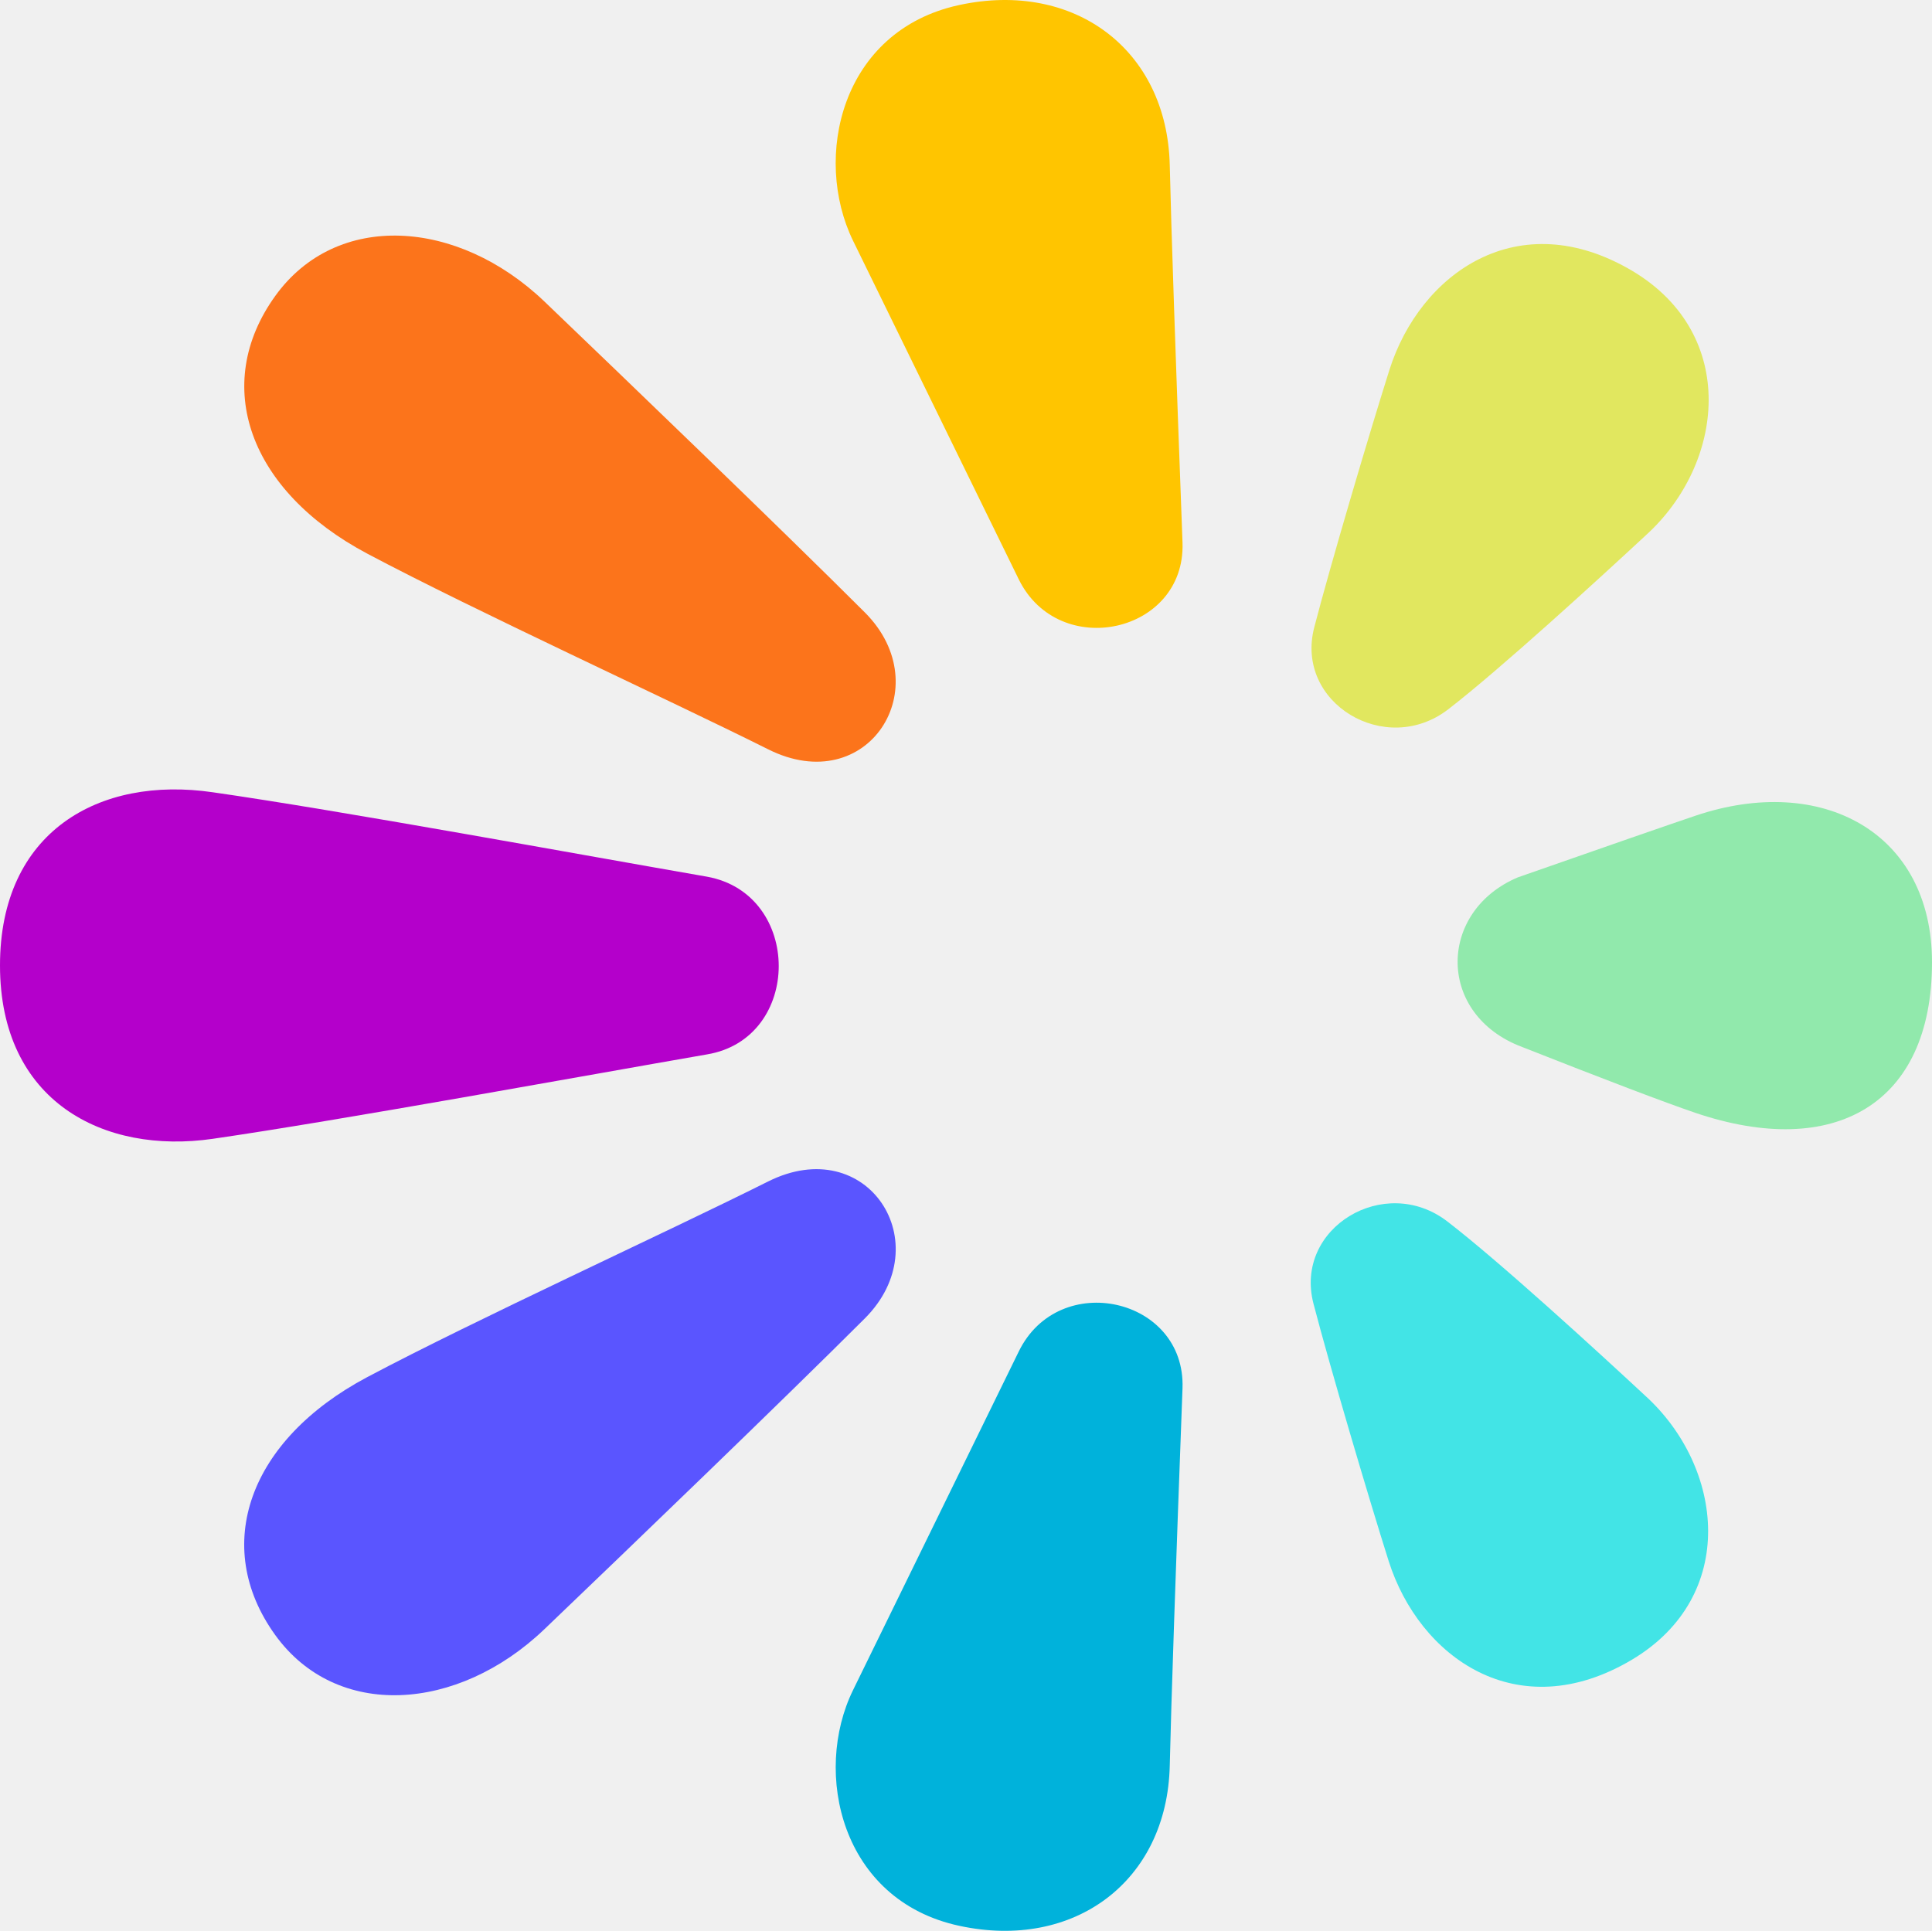
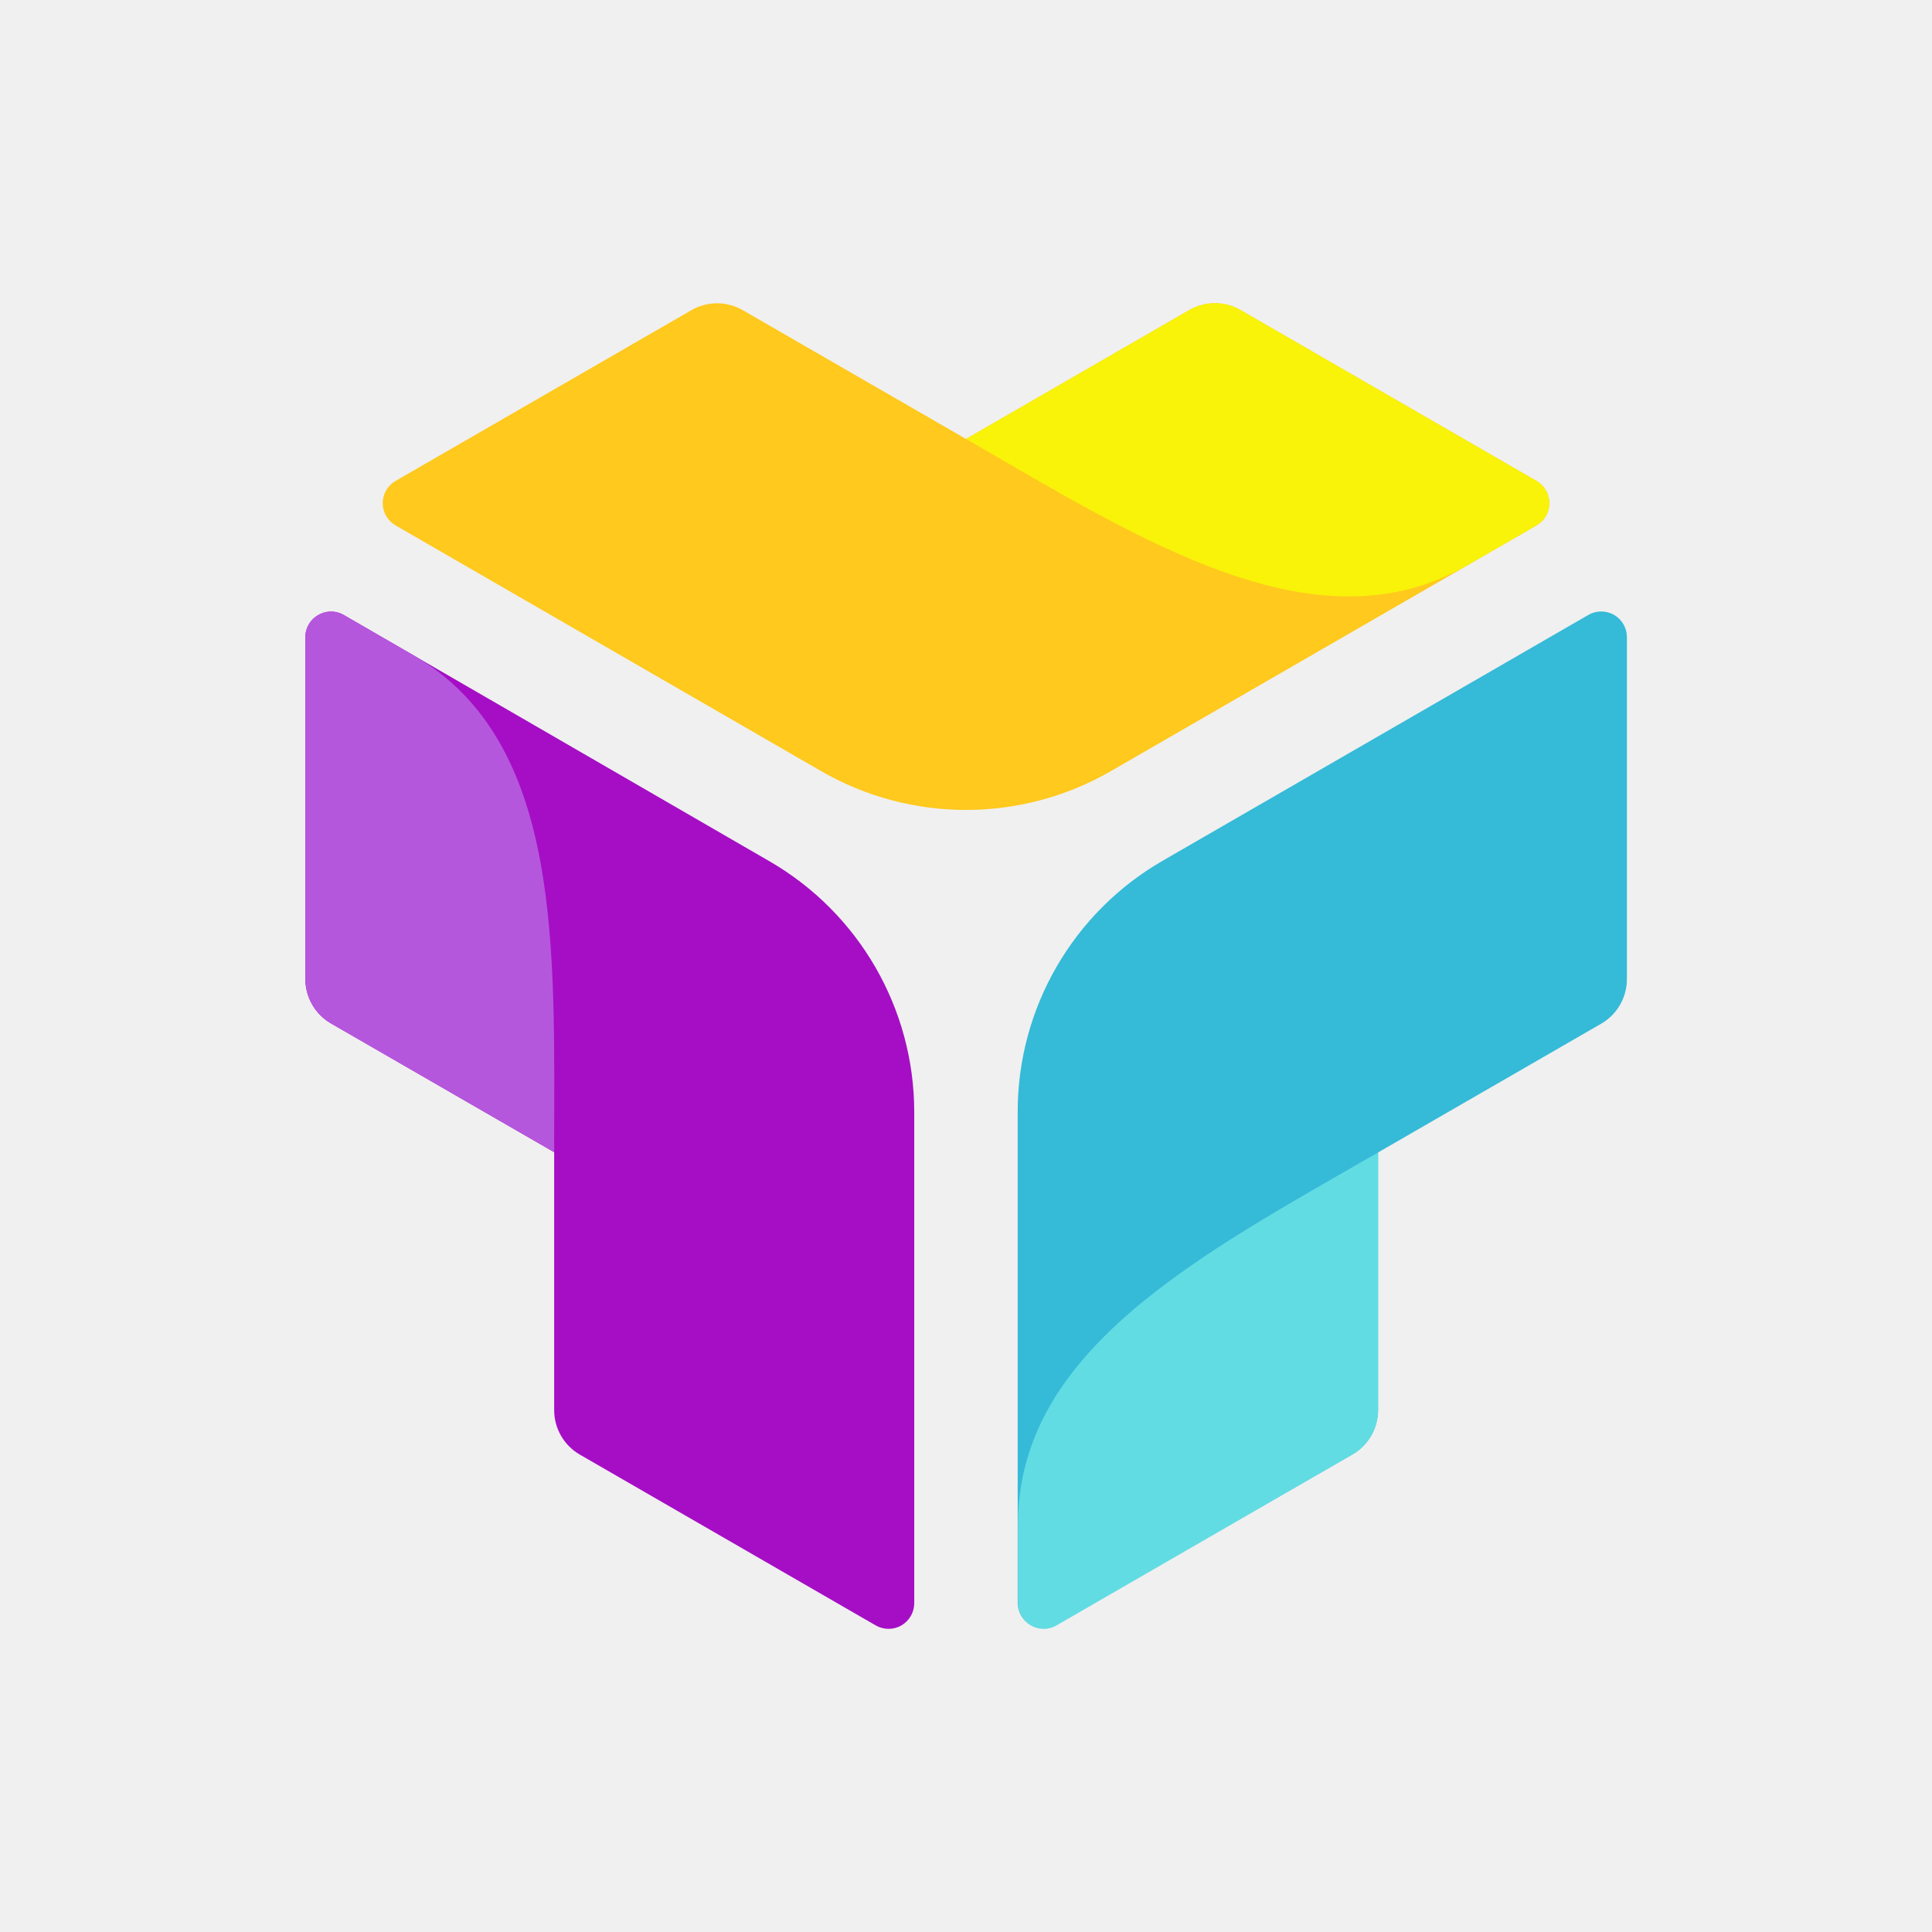
- <svg xmlns="http://www.w3.org/2000/svg" fill="none" version="1.1" width="1456.04" height="1455.326" viewBox="0 0 1456.04 1455.326">
+ <svg xmlns="http://www.w3.org/2000/svg" fill="none" version="1.1" width="2138" height="2138" viewBox="0 0 2138 2138">
+   <defs>
+     <clipPath id="master_svg0_8469_30433">
+       <rect x="0" y="0" width="2138" height="2138" rx="0" />
+     </clipPath>
+   </defs>
  <g>
-     <g />
-     <g>
-       <path d="M891.196,409.121C893.477,477.288,798.179,498.293,767.834,436.764Q675.214,247.323,642.887,181.435C612.443,118.916,633.565,23.105,722.913,3.785C809.682,-14.941,879.593,37.472,881.577,124.464Q883.263,197.09,891.196,409.121Z" fill="#FFC500" fill-opacity="1" />
-     </g>
-     <g>
-       <path d="M410.245,227.21C344.896,164.79,253.664,158.845,207.453,223.049C159.061,290.225,187.62,369.985,276.869,417.345C358.481,460.642,501.973,526.332,578.925,564.776C653.993,602.426,707.839,517.911,651.91,461.733C589.833,399.708,473.612,287.946,410.245,227.21Z" fill="#FC741B" fill-opacity="1" />
-     </g>
-     <g>
-       <path d="M160.449,597.173C74.671,584.59,0,626.798,0,727.662C0,830.21,78.043,870.337,160.449,858.348C256.143,844.477,439.797,810.889,532.814,794.739C604.907,782.75,604.907,673.762,532.814,660.783C439.797,644.633,255.35,610.747,160.449,597.173Z" fill="#B400CB" fill-opacity="1" />
-     </g>
-     <g>
-       <path d="M1277.543,838.729C1382.361,874.299,1456.04,832.487,1456.04,725.283C1456.04,627.392,1372.94,582.608,1277.543,614.908Q1244.72,626.005,1143.968,661.278C1084.469,686.345,1082.287,762.141,1143.968,787.902Q1242.935,826.939,1277.543,838.729Z" fill="#91E9AC" fill-opacity="1" />
-     </g>
-     <g>
-       <path d="M1240.355,403.472C1299.854,349.572,1310.465,252.276,1230.439,204.322C1144.066,152.998,1070.188,206.303,1047.182,278.632C1032.506,325,1002.657,425.765,990.46,472.927C975.684,529.898,1044.207,571.016,1091.41,534.654C1130.48,504.533,1205.35,435.97,1240.355,403.472Z" fill="#E1E75F" fill-opacity="1" />
-     </g>
-     <g>
-       <path d="M881.577,1330.862C879.594,1417.854,809.682,1470.267,722.913,1451.541C633.665,1432.32,612.443,1336.014,642.887,1273.891Q675.215,1208.003,767.834,1018.562C798.179,956.637,893.476,978.038,891.196,1046.205Q883.262,1258.335,881.577,1330.862Z" fill="#00B2DB" fill-opacity="1" />
-     </g>
-     <g>
-       <path d="M651.811,993.692C708.038,937.414,653.894,852.998,578.826,890.549C501.874,929.091,358.382,994.683,276.77,1037.98C187.521,1085.34,159.061,1165.199,207.354,1232.276C253.565,1296.48,344.797,1290.535,410.146,1228.115C473.612,1167.379,589.833,1055.617,651.811,993.692Z" fill="#5A55FF" fill-opacity="1" />
-     </g>
-     <g>
-       <path d="M1090.816,920.672C1043.613,884.309,975.09,925.427,989.865,982.497C1002.063,1029.56,1031.911,1130.325,1046.588,1176.694C1069.594,1249.023,1143.472,1302.328,1229.845,1251.004C1310.367,1203.05,1299.26,1105.753,1239.761,1051.853C1205.351,1019.851,1130.482,951.188,1090.816,920.672Z" fill="#42E4E6" fill-opacity="1" />
+     <g clip-path="url(#master_svg0_8469_30433)">
+       <g style="opacity:0;">
+         <rect x="0" y="0" width="2138" height="2138" rx="0" fill="#FFFFFF" fill-opacity="1" />
+       </g>
+       <g>
+         <path d="M437.757,581.447L908.651,853.33C1007.876,910.617,1130.126,910.617,1229.351,853.33L1700.331,581.447C1709.151,576.377,1714.581,566.984,1714.581,556.816C1714.581,546.648,1709.151,537.255,1700.331,532.184L1372.864,343.149C1355.279,332.996,1333.614,332.996,1316.029,343.149L1069.001,485.772L821.973,343.238C804.388,333.086,782.723,333.086,765.138,343.238L437.757,532.184C428.944,537.255,423.511,546.648,423.511,556.816C423.511,566.984,428.944,576.377,437.757,581.447Z" fill="#FFC91D" fill-opacity="1" />
+       </g>
+       <g>
+         <path d="M1372.863,343.149C1355.278,332.996,1333.613,332.996,1316.028,343.149L1069,485.772C1264.092,598.462,1456.958,721.843,1624.435,625.187L1700.245,581.447C1709.058,576.377,1714.49,566.984,1714.49,556.816C1714.49,546.648,1709.058,537.255,1700.245,532.184L1372.863,343.149Z" fill="#F8F309" fill-opacity="1" />
+       </g>
+       <g>
+         <path d="M1011.721,1774.003L1011.721,1230.598C1011.668,1116.076,950.55,1010.274,851.371,953.014L380.476,680.597C361.516,669.696,337.864,683.402,337.895,705.273L337.895,1083.254C337.879,1103.551,348.673,1122.32,366.223,1132.517L613.252,1275.05L613.252,1560.117C613.136,1580.441,623.865,1599.285,641.402,1609.558L968.872,1798.593C977.674,1803.783,988.585,1803.843,997.447,1798.763C1006.31,1793.673,1011.76,1784.223,1011.721,1774.003Z" fill="#A50EC5" fill-opacity="1" />
+       </g>
+       <g>
+         <path d="M337.895,1083.254C337.879,1103.551,348.673,1122.32,366.223,1132.517L613.252,1275.05C613.252,1049.758,623.763,820.725,456.287,724.337L380.476,680.597C361.516,669.696,337.864,683.402,337.895,705.273L337.895,1083.254Z" fill="#B557DD" fill-opacity="1" />
+       </g>
+       <g>
+         <path d="M1757.525,680.597L1286.541,952.568C1187.363,1009.829,1126.245,1115.63,1126.191,1230.152L1126.191,1773.559C1126.229,1795.389,1149.847,1809.029,1168.773,1798.149L1496.6,1609.557C1514.157,1599.4,1524.982,1580.667,1525.017,1560.383L1525.017,1275.317L1772.045,1132.783C1789.595,1122.587,1800.389,1103.817,1800.374,1083.52L1800.374,705.273C1800.444,695.039,1795.007,685.558,1786.138,680.451C1777.27,675.344,1766.34,675.399,1757.525,680.597Z" fill="#35BAD8" fill-opacity="1" />
+       </g>
+       <g>
+         <path d="M1496.599,1609.558C1514.156,1599.4,1524.982,1580.667,1525.017,1560.384L1525.017,1275.317C1329.835,1387.918,1126.547,1493.215,1126.547,1686.615L1126.547,1774.184C1126.585,1796.015,1150.203,1809.652,1169.129,1798.771L1496.599,1609.558Z" fill="#62DCE3" fill-opacity="1" />
+       </g>
    </g>
  </g>
</svg>
